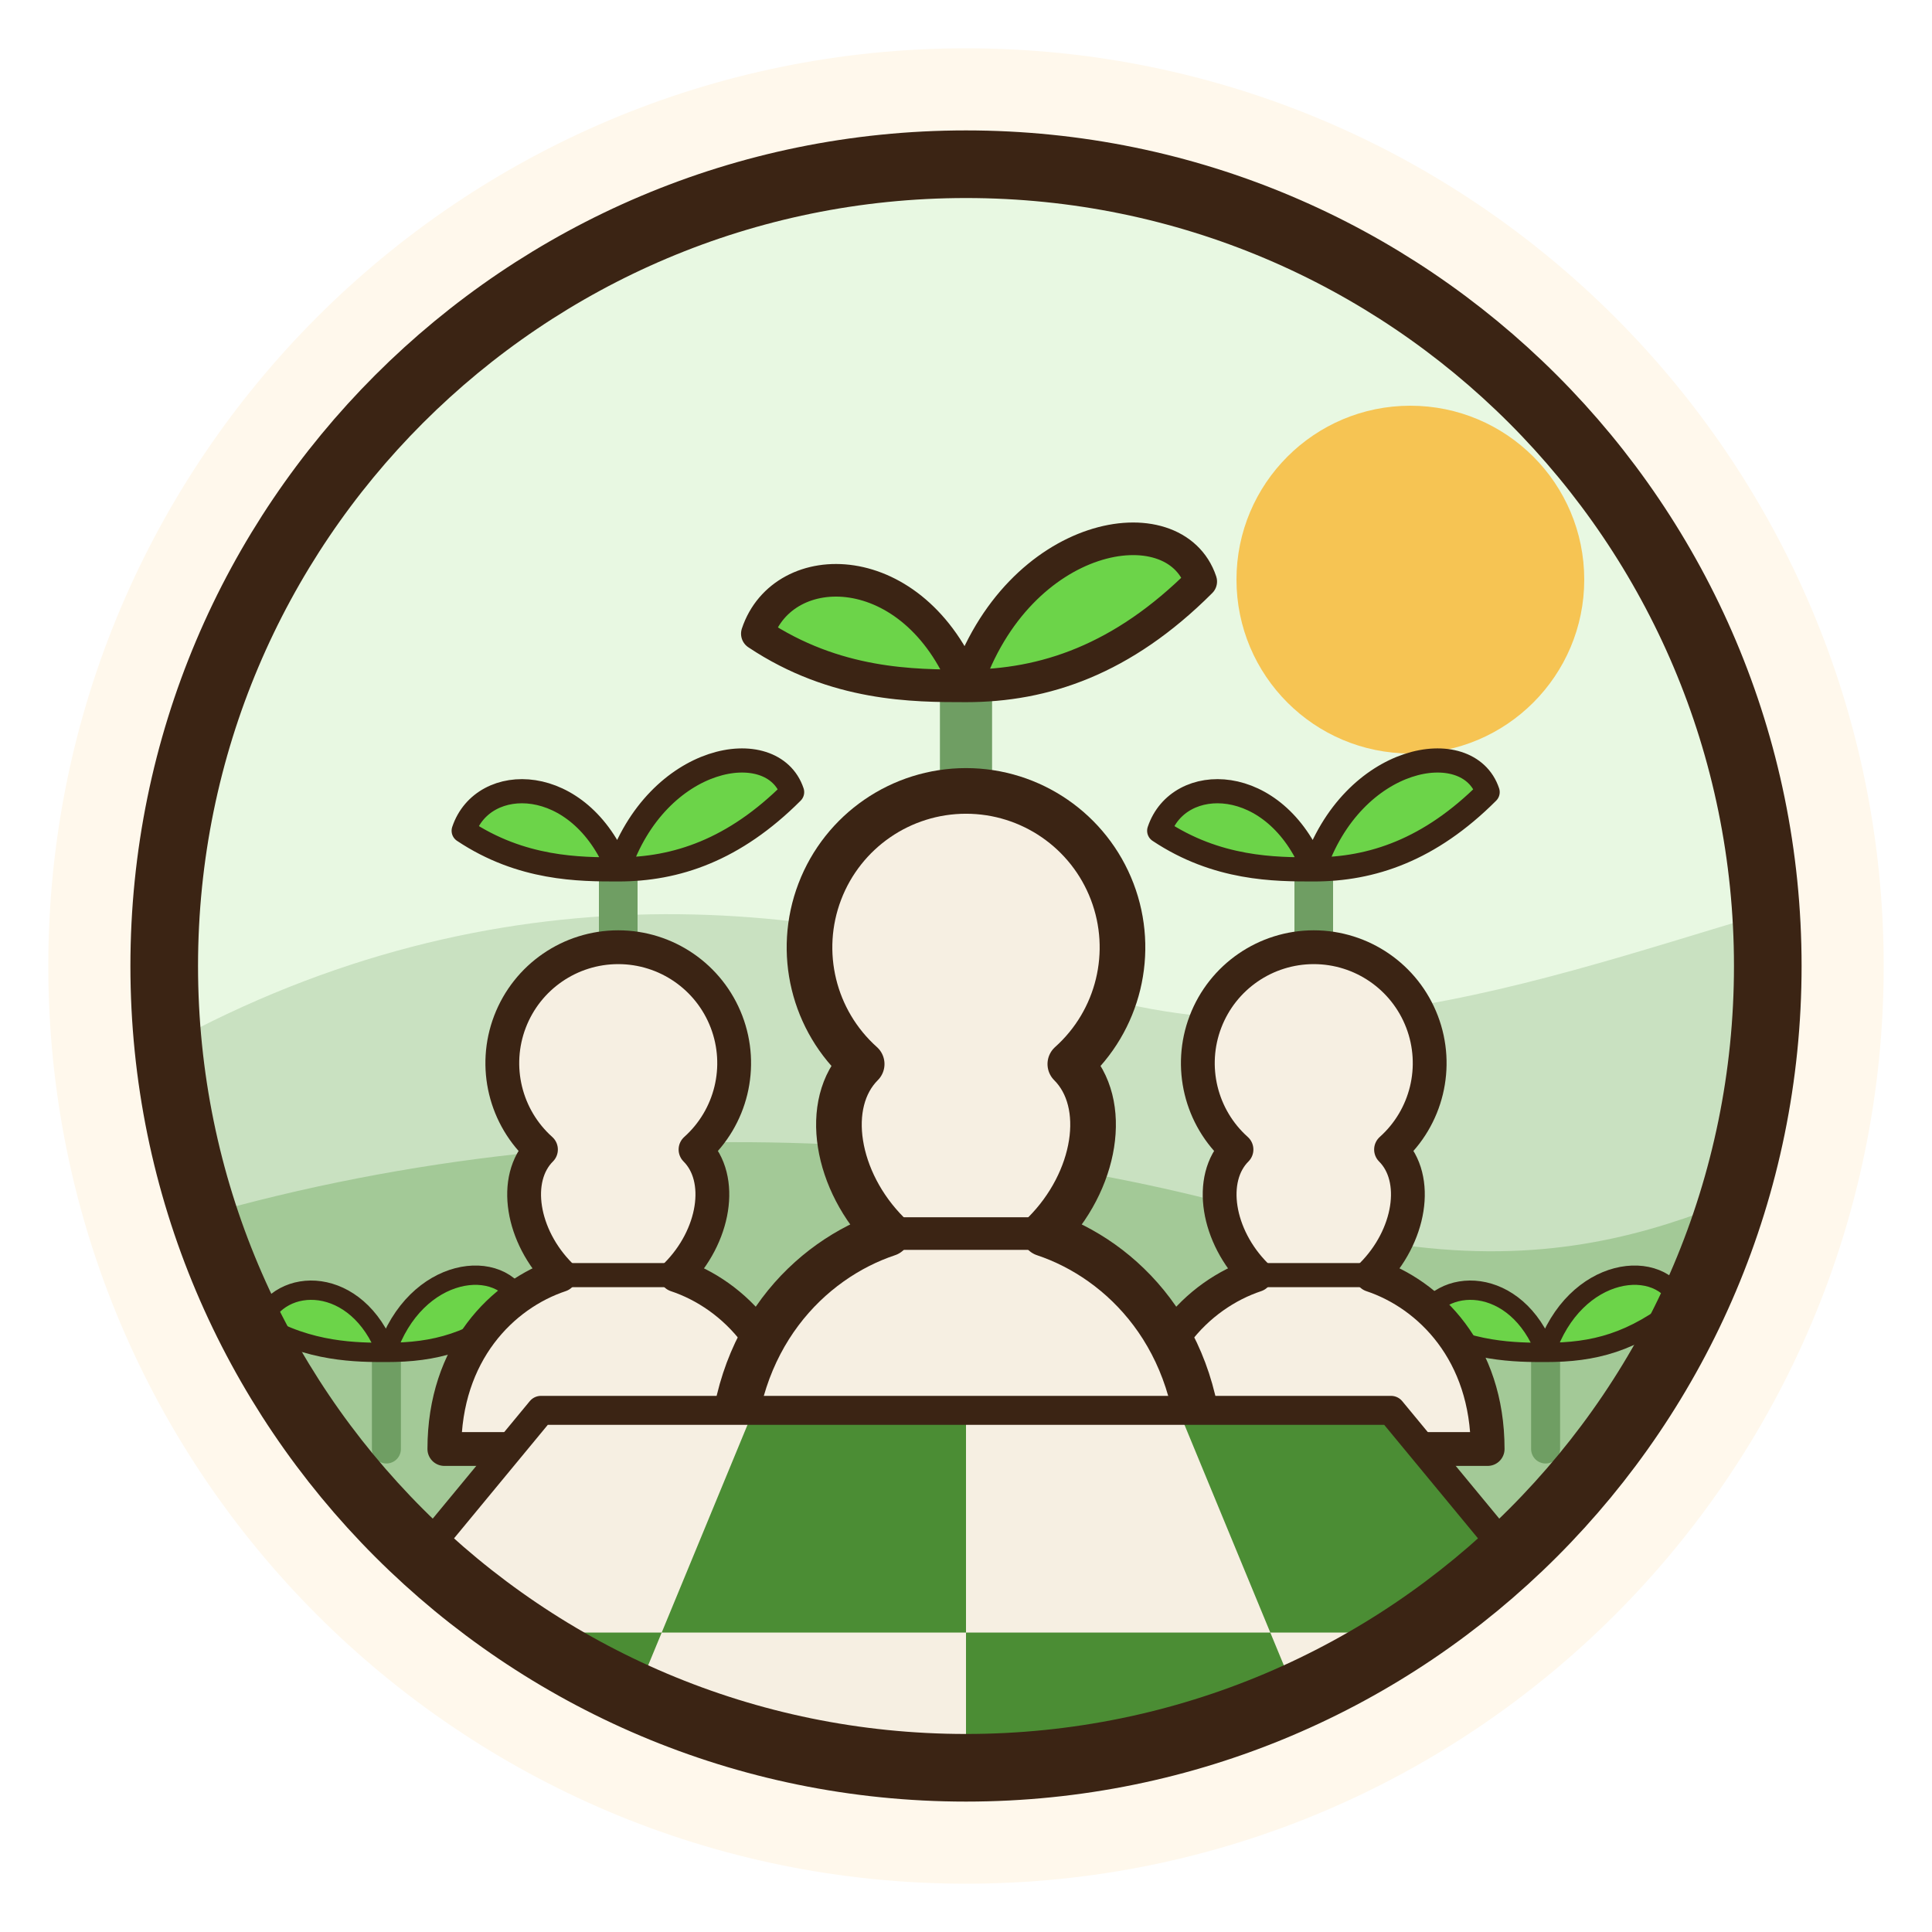
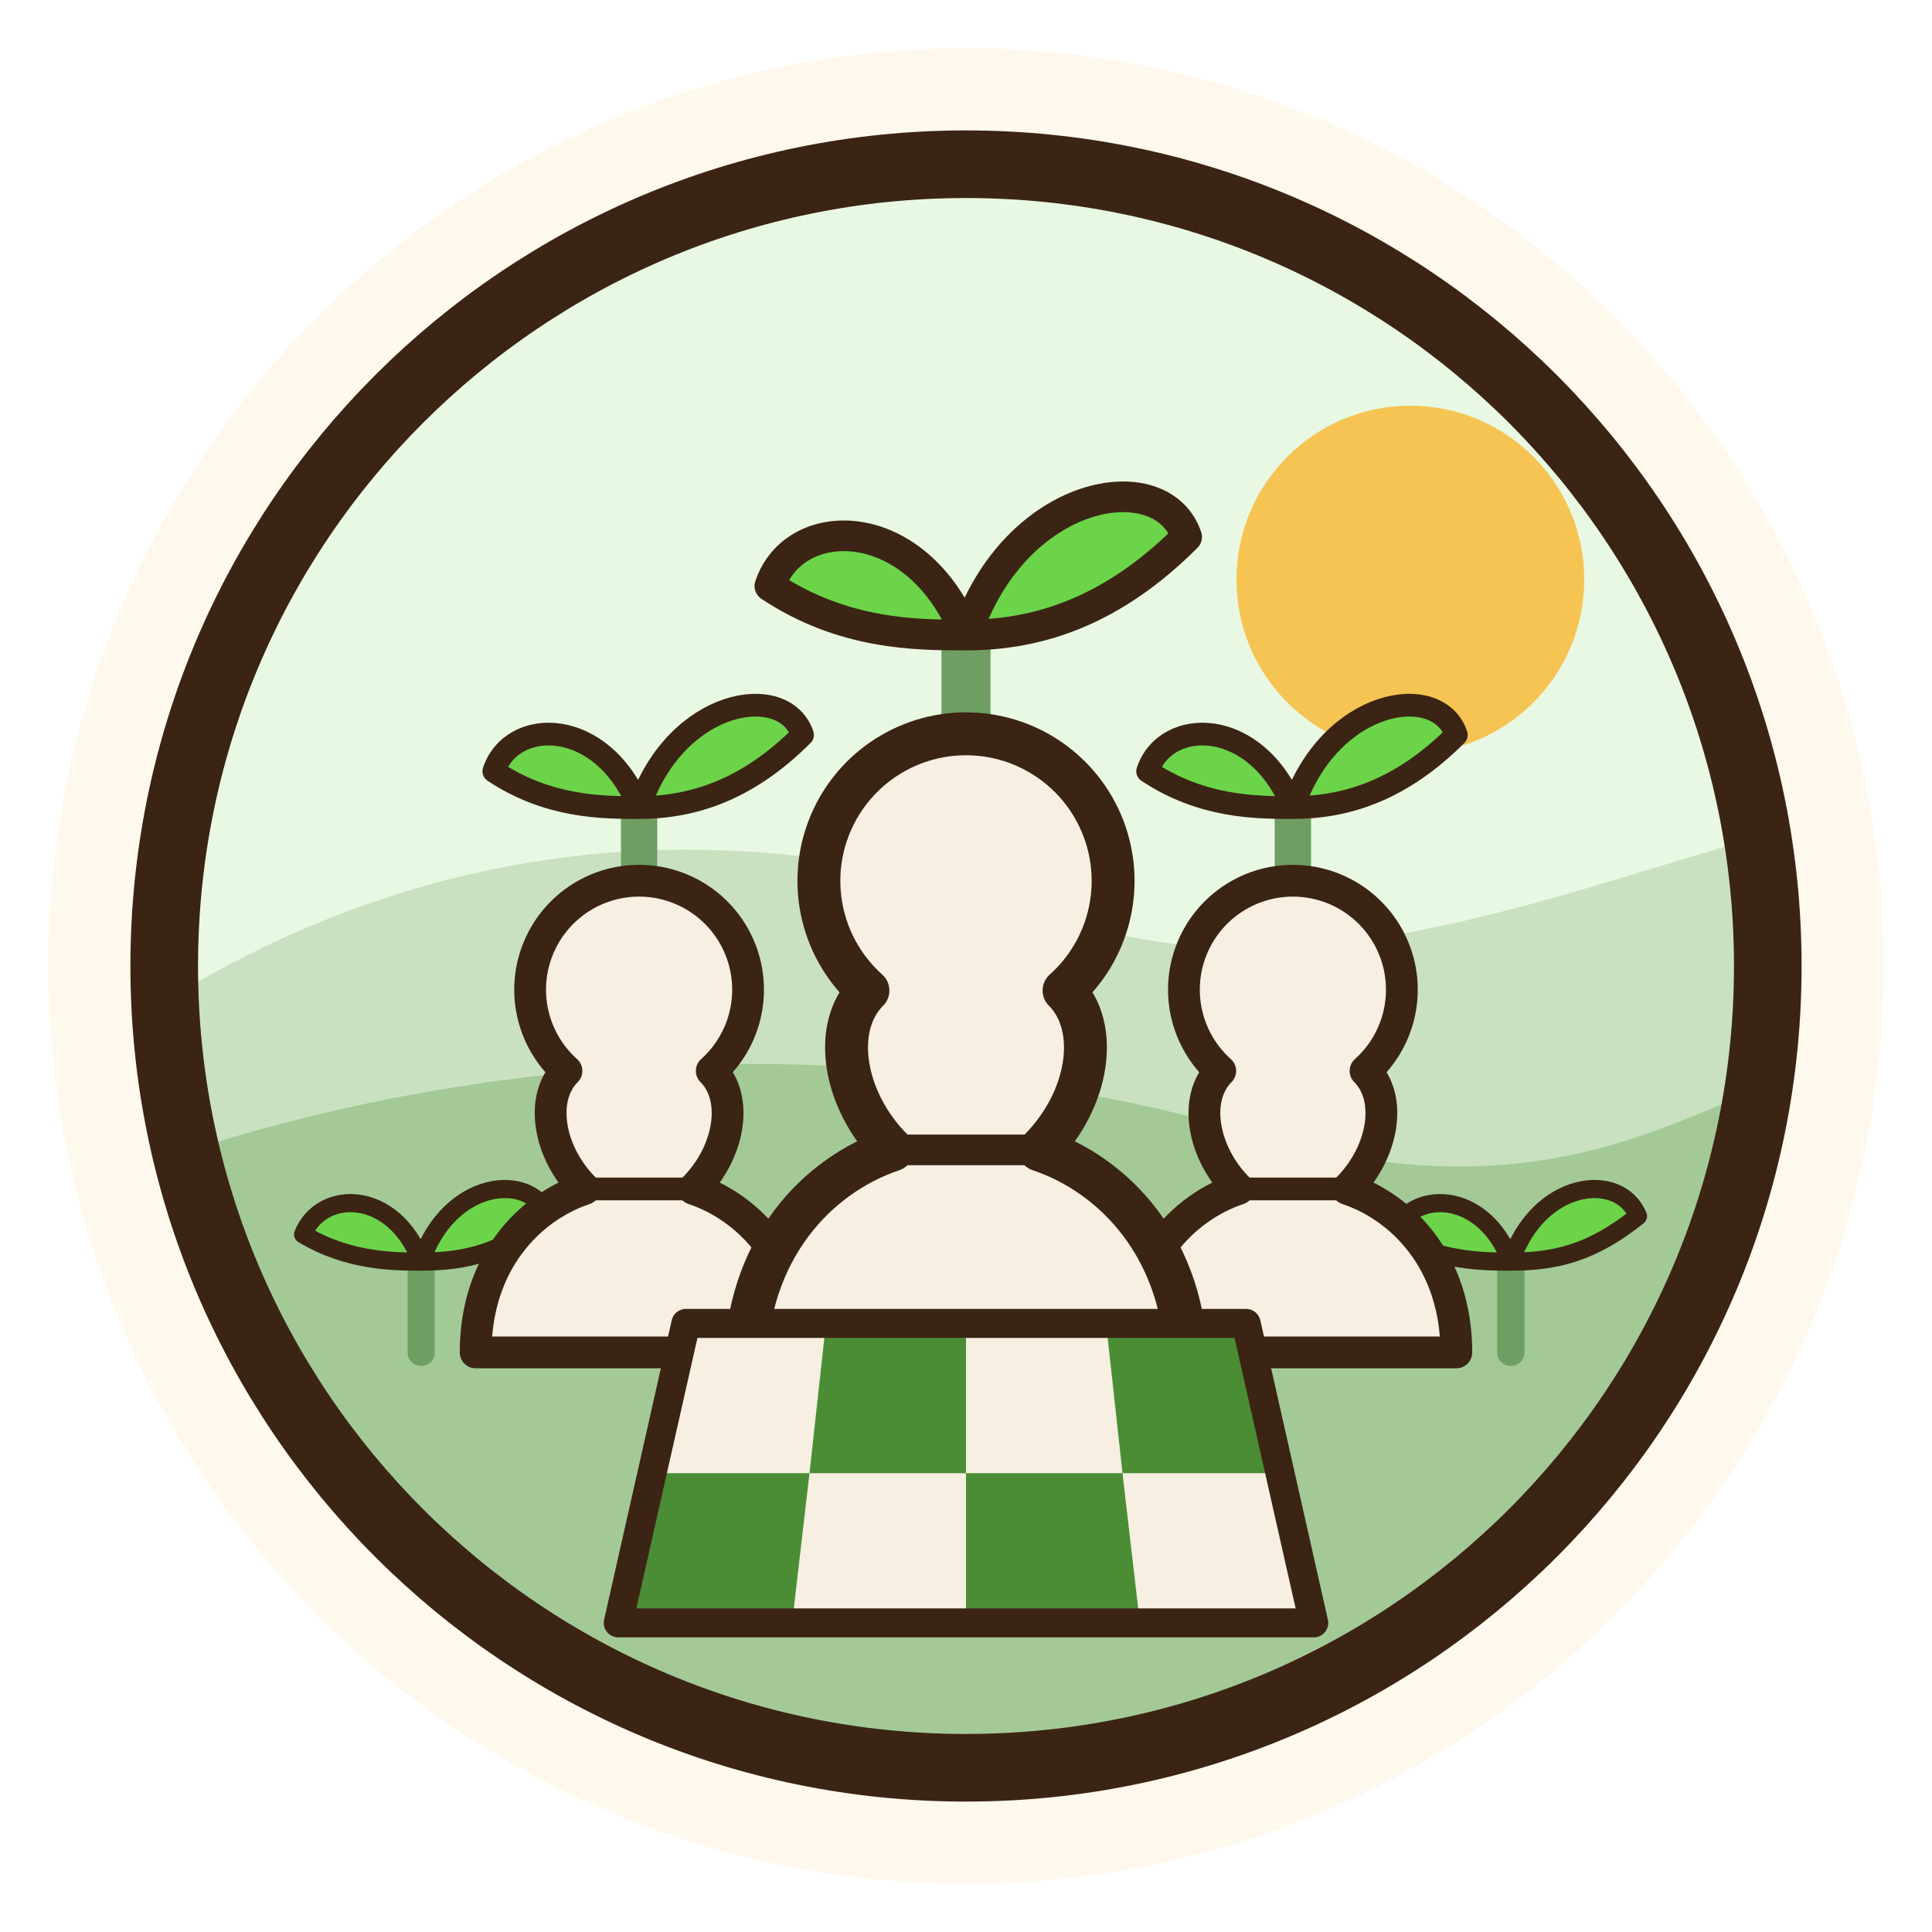
<svg xmlns="http://www.w3.org/2000/svg" viewBox="0 0 200 200" role="img" aria-labelledby="t">
  <defs>
    <clipPath id="c">
      <circle cx="100" cy="100" r="82" />
    </clipPath>
  </defs>
  <circle cx="100" cy="100" r="95" fill="#fff8ec" />
  <g clip-path="url(#c)">
    <rect width="200" height="200" fill="#e8f8e2" />
    <circle cx="146" cy="60" r="18" fill="#f6c453" />
-     <path d="M14 110C48 90 82 92 110 102S168 98 192 92V200H14Z" fill="#c9e1c1" />
-     <path d="M8 130C52 114 98 116 132 126S180 122 196 118V200H8Z" fill="#a3c997" />
-     <g stroke="#3b2414" stroke-width="3.5" stroke-linejoin="round" stroke-linecap="round">
-       <g transform="translate(40 150) scale(1)">
-         <path d="M0 0V-10" fill="none" stroke="#6f9e63" stroke-width="3" />
-         <path d="M0-10C-3-18-11-18-13-13C-8-10-3-10 0-10ZM0-10C3-19 12-20 14-15C9-11 5-10 0-10Z" fill="#6cd449" stroke-width="2" />
-       </g>
-       <g transform="translate(160 150) scale(1)">
-         <path d="M0 0V-10" fill="none" stroke="#6f9e63" stroke-width="3" />
-         <path d="M0-10C-3-18-11-18-13-13C-8-10-3-10 0-10ZM0-10C3-19 12-20 14-15C9-11 5-10 0-10Z" fill="#6cd449" stroke-width="2" />
-       </g>
-       <g transform="translate(64 150) scale(1)">
-         <path d="M0-52V-60" fill="none" stroke="#6f9e63" stroke-width="4" />
-         <path d="M0-60C-4-70-14-70-16-64C-10-60-4-60 0-60ZM0-60C4-72 16-74 18-68C12-62 6-60 0-60Z" fill="#6cd449" stroke-width="2.5" />
-         <path d="M-18 0C-18-10-12-16-6-18C-10-22-11-28-8-31A12 12 0 1 1 8-31C11-28 10-22 6-18C12-16 18-10 18 0Z" fill="#f6efe2" />
-         <path d="M-7-18H7" fill="none" stroke-width="2.5" />
-       </g>
-       <g transform="translate(136 150) scale(1)">
-         <path d="M0-52V-60" fill="none" stroke="#6f9e63" stroke-width="4" />
-         <path d="M0-60C-4-70-14-70-16-64C-10-60-4-60 0-60ZM0-60C4-72 16-74 18-68C12-62 6-60 0-60Z" fill="#6cd449" stroke-width="2.5" />
-         <path d="M-18 0C-18-10-12-16-6-18C-10-22-11-28-8-31A12 12 0 1 1 8-31C11-28 10-22 6-18C12-16 18-10 18 0Z" fill="#f6efe2" />
-         <path d="M-7-18H7" fill="none" stroke-width="2.5" />
-       </g>
-       <g transform="translate(100 152) scale(1.35)">
-         <path d="M0-52V-60" fill="none" stroke="#6f9e63" stroke-width="4" />
-         <path d="M0-60C-4-70-14-70-16-64C-10-60-4-60 0-60ZM0-60C4-72 16-74 18-68C12-62 6-60 0-60Z" fill="#6cd449" stroke-width="2.5" />
-         <path d="M-18 0C-18-10-12-16-6-18C-10-22-11-28-8-31A12 12 0 1 1 8-31C11-28 10-22 6-18C12-16 18-10 18 0Z" fill="#f6efe2" />
-         <path d="M-7-18H7" fill="none" stroke-width="2.5" />
+     <g transform="translate(100 140) scale(.94) translate(-100 -150)">
+       <path d="M14 110C48 90 82 92 110 102S168 98 192 92V200H14Z" fill="#c9e1c1" />
+       <path d="M8 130C52 114 98 116 132 126S180 122 196 118V200H8Z" fill="#a3c997" />
+       <g stroke="#3b2414" stroke-width="3.5" stroke-linejoin="round" stroke-linecap="round">
+         <g transform="translate(40 150) scale(1)">
+           <path d="M0 0V-10" fill="none" stroke="#6f9e63" stroke-width="3" />
+           <path d="M0-10C-3-18-11-18-13-13C-8-10-3-10 0-10ZM0-10C3-19 12-20 14-15C9-11 5-10 0-10Z" fill="#6cd449" stroke-width="2" />
+         </g>
+         <g transform="translate(160 150) scale(1)">
+           <path d="M0 0V-10" fill="none" stroke="#6f9e63" stroke-width="3" />
+           <path d="M0-10C-3-18-11-18-13-13C-8-10-3-10 0-10ZM0-10C3-19 12-20 14-15C9-11 5-10 0-10Z" fill="#6cd449" stroke-width="2" />
+         </g>
+         <g transform="translate(64 150) scale(1)">
+           <path d="M0-52V-60" fill="none" stroke="#6f9e63" stroke-width="4" />
+           <path d="M0-60C-4-70-14-70-16-64C-10-60-4-60 0-60ZM0-60C4-72 16-74 18-68C12-62 6-60 0-60Z" fill="#6cd449" stroke-width="2.5" />
+           <path d="M-18 0C-18-10-12-16-6-18C-10-22-11-28-8-31A12 12 0 1 1 8-31C11-28 10-22 6-18C12-16 18-10 18 0Z" fill="#f6efe2" />
+           <path d="M-7-18H7" fill="none" stroke-width="2.5" />
+         </g>
+         <g transform="translate(136 150) scale(1)">
+           <path d="M0-52V-60" fill="none" stroke="#6f9e63" stroke-width="4" />
+           <path d="M0-60C-4-70-14-70-16-64C-10-60-4-60 0-60ZM0-60C4-72 16-74 18-68C12-62 6-60 0-60Z" fill="#6cd449" stroke-width="2.5" />
+           <path d="M-18 0C-18-10-12-16-6-18C-10-22-11-28-8-31A12 12 0 1 1 8-31C11-28 10-22 6-18C12-16 18-10 18 0Z" fill="#f6efe2" />
+           <path d="M-7-18H7" fill="none" stroke-width="2.5" />
+         </g>
+         <g transform="translate(100 152) scale(1.35)">
+           <path d="M0-52V-60" fill="none" stroke="#6f9e63" stroke-width="4" />
+           <path d="M0-60C-4-70-14-70-16-64C-10-60-4-60 0-60ZM0-60C4-72 16-74 18-68C12-62 6-60 0-60Z" fill="#6cd449" stroke-width="2.5" />
+           <path d="M-18 0C-18-10-12-16-6-18C-10-22-11-28-8-31A12 12 0 1 1 8-31C11-28 10-22 6-18C12-16 18-10 18 0Z" fill="#f6efe2" />
+           <path d="M-7-18H7" fill="none" stroke-width="2.5" />
+         </g>
      </g>
    </g>
-     <path d="M56.0 146.0L144.0 146.0L182.0 192.0L18.0 192.0Z" fill="#f6efe2" />
-     <path d="M78.0 146.0L100.0 146.0L100.0 169.0L68.5 169.0ZM122.0 146.0L144.0 146.0L163.0 169.0L131.5 169.0ZM37.0 169.0L68.5 169.0L59.0 192.0L18.0 192.0ZM100.0 169.0L131.5 169.0L141.0 192.0L100.0 192.0Z" fill="#4b8d34" />
-     <path d="M56.0 146.0L144.0 146.0L182.0 192.0L18.0 192.0Z" fill="none" stroke="#3b2414" stroke-width="3" stroke-linejoin="round" />
+     <path d="M71.0 137.0L129.0 137.0L136.0 168.0L64.0 168.0Z" fill="#f6efe2" />
+     <path d="M85.5 137.0L100.0 137.0L100.0 152.5L83.8 152.5ZM114.5 137.0L129.0 137.0L132.5 152.5L116.2 152.5ZM67.5 152.5L83.8 152.5L82.0 168.0L64.0 168.0ZM100.0 152.5L116.2 152.5L118.0 168.0L100.0 168.0Z" fill="#4b8d34" />
+     <path d="M71.0 137.0L129.0 137.0L136.0 168.0L64.0 168.0Z" fill="none" stroke="#3b2414" stroke-width="3" stroke-linejoin="round" />
  </g>
  <circle cx="100" cy="100" r="83" fill="none" stroke="#3b2414" stroke-width="7" />
</svg>
